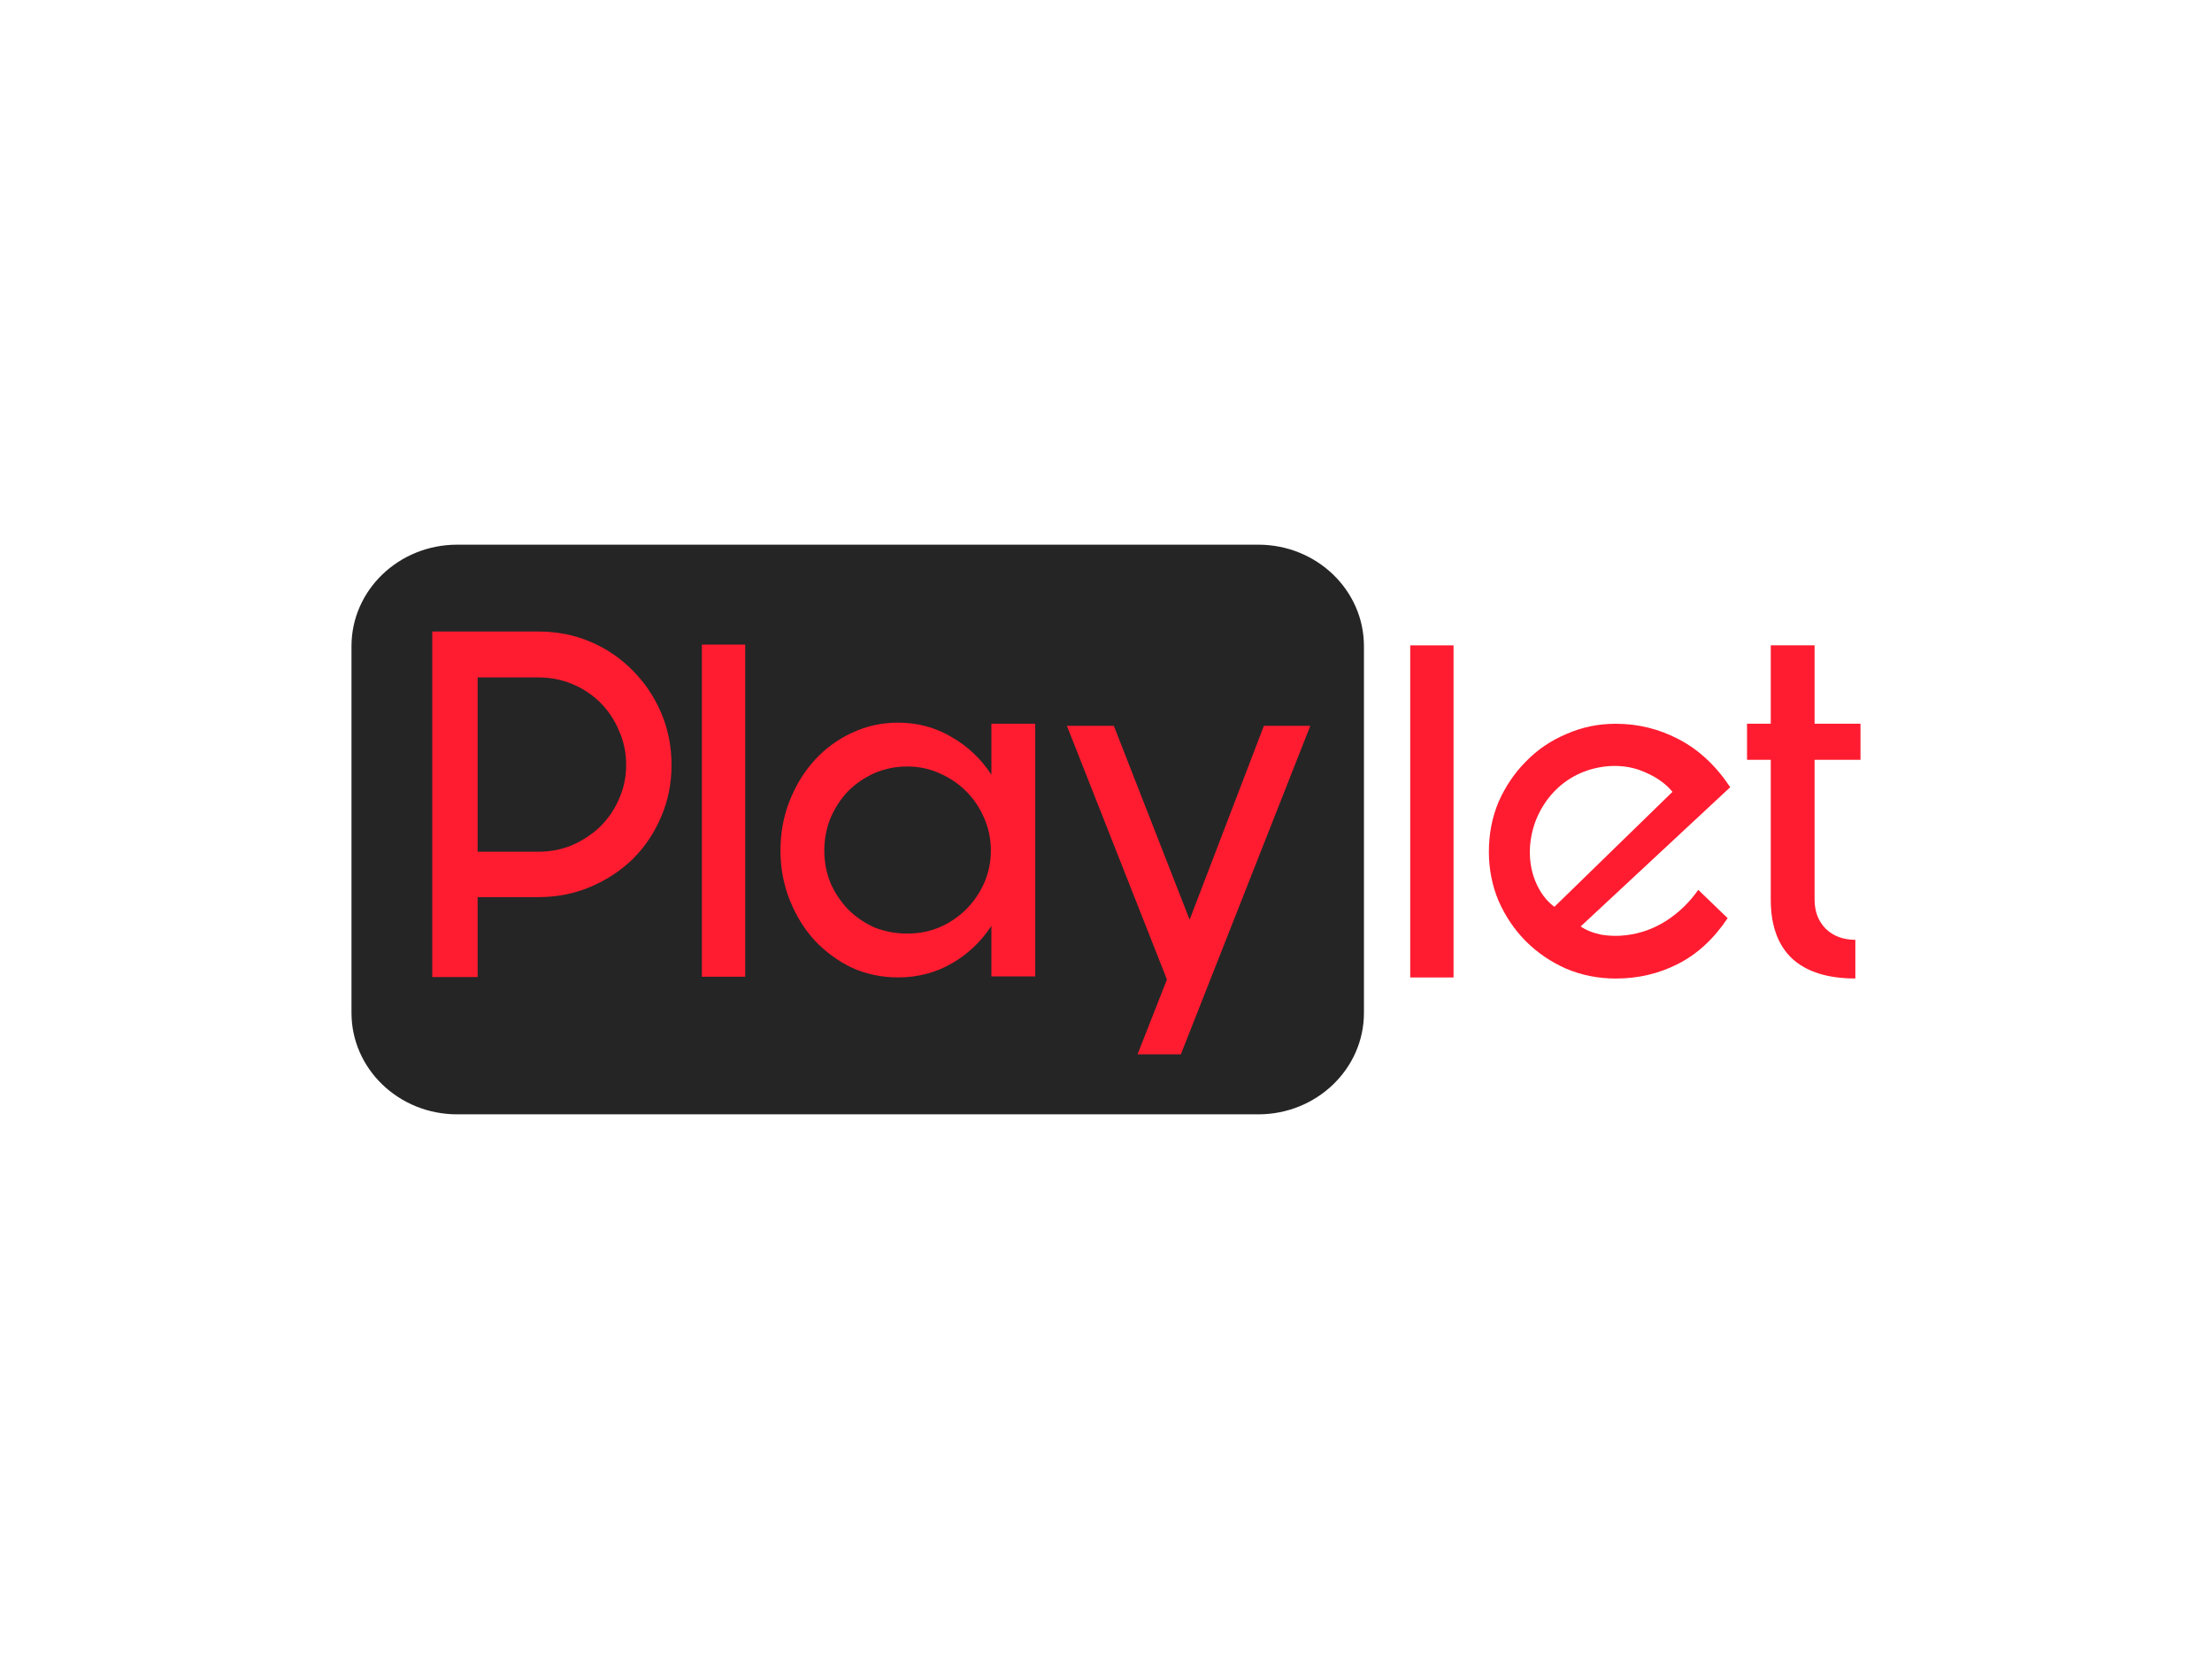
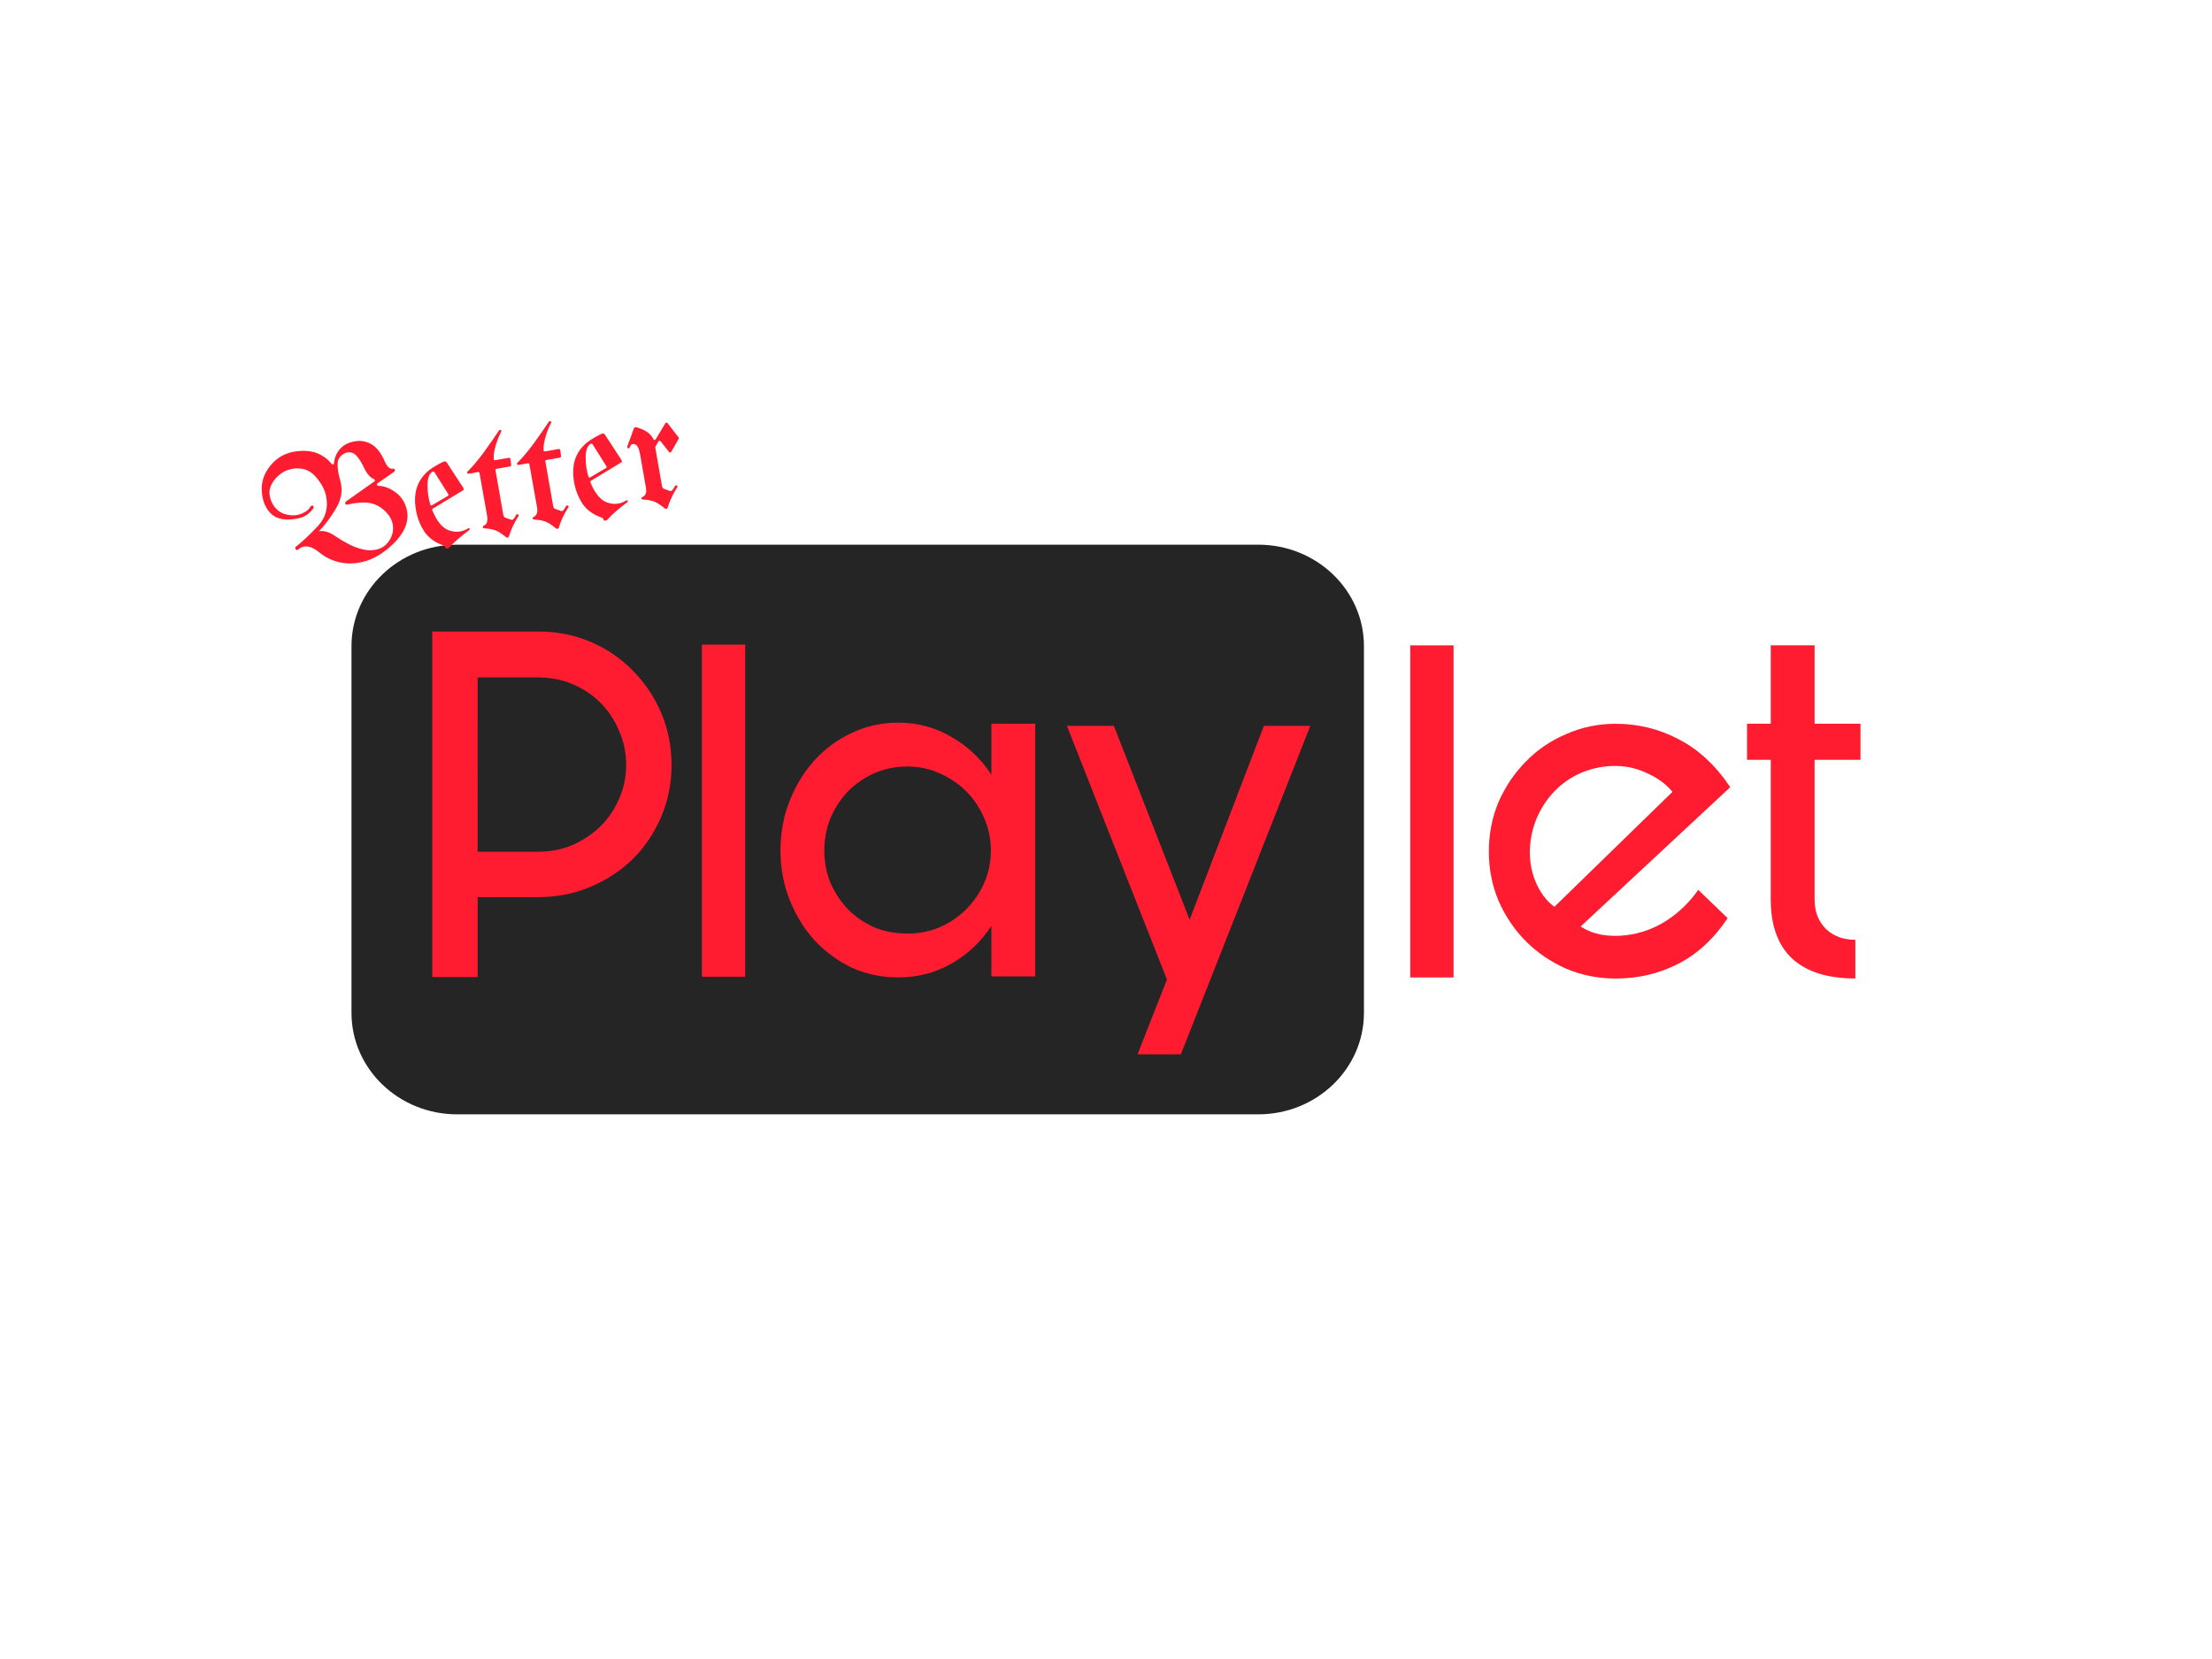
<svg xmlns="http://www.w3.org/2000/svg" width="540" height="405" viewBox="0 0 142.875 107.156">
  <rect width="65.395" height="36.795" x="22.703" y="35.181" rx="6.827" ry="6.555" style="fill:#242424;fill-opacity:.99;stroke:none;stroke-width:1.245;stroke-linejoin:round;stroke-dasharray:none" />
  <g style="white-space:pre;shape-inside:url(#rect418-2);display:inline;fill:#ff1c30;stroke-width:1.066;stroke-linejoin:round">
    <path d="M182.082 397.454v-50.027h15.38q4.033 0 7.542 1.494 3.51 1.493 6.123 4.18 2.613 2.614 4.107 6.124 1.493 3.509 1.493 7.54 0 3.958-1.493 7.468t-4.107 6.122q-2.613 2.539-6.123 4.032-3.51 1.494-7.541 1.494h-8.81v11.573zm6.57-18.144h8.81q2.614 0 4.929-.97 2.315-1.046 4.032-2.689 1.717-1.717 2.688-3.957 1.045-2.315 1.045-4.928 0-2.688-1.045-5.003-.97-2.314-2.688-4.032-1.717-1.717-4.032-2.688-2.315-.97-4.928-.97h-8.81z" aria-label="P" transform="translate(-53.311 -114.204)scale(.44612)" />
  </g>
  <g style="white-space:pre;shape-inside:url(#rect418-2-8);display:inline;fill:#ff1c30;stroke-width:1.066;stroke-linejoin:round">
    <path d="M189.922 349.369v48.085h-6.272v-48.085z" aria-label="l" transform="translate(-36.595 -114.225)scale(.44612)" />
  </g>
  <g style="white-space:pre;shape-inside:url(#rect418-2-53);display:inline;fill:#ff1c30;stroke-width:1.066;stroke-linejoin:round">
    <path d="M216.354 388.867q-3.062 4.555-7.243 6.646-4.107 2.09-8.96 2.09-3.808 0-7.168-1.418-3.36-1.494-5.824-3.958t-3.957-5.824q-1.42-3.36-1.42-7.168 0-3.882 1.42-7.242 1.493-3.36 3.957-5.824 2.464-2.54 5.824-3.958 3.36-1.493 7.168-1.493 4.853 0 9.11 2.24 4.33 2.24 7.466 6.944l-21.653 20.16q1.194.821 2.986 1.195 1.792.298 3.584.074 3.136-.373 5.824-2.09 2.763-1.792 4.63-4.48zm-28.598-10.602q-.224 2.837.747 5.226.97 2.39 2.763 3.734l17.098-16.651q-1.418-1.717-3.808-2.763-2.39-1.12-5.226-.97-2.315.149-4.331 1.045t-3.584 2.464q-1.493 1.493-2.464 3.51-.97 2.015-1.195 4.405" aria-label="e" transform="translate(15.071 -114.175)scale(.44612)" />
  </g>
  <g style="white-space:pre;shape-inside:url(#rect418-2-6);display:inline;fill:#ff1c30;stroke-width:1.066;stroke-linejoin:round">
    <path d="M180.215 360.718h3.435v-11.35h6.346v11.35h6.646v5.227h-6.646v20.234q0 2.614 1.643 4.256 1.643 1.568 4.256 1.568v5.6q-6.048 0-9.184-2.912-3.061-2.912-3.061-8.512v-20.234h-3.435z" aria-label="t" transform="translate(32.445 -114.178)scale(.44612)" />
  </g>
  <g style="white-space:pre;shape-inside:url(#rect418-2-5);display:inline;fill:#ff1c30;stroke-width:1.066;stroke-linejoin:round">
    <path d="M189.922 349.369v48.085h-6.272v-48.085z" aria-label="l" transform="translate(9.158 -114.176)scale(.44612)" />
  </g>
  <g style="white-space:pre;shape-inside:url(#rect418-2-1);display:inline;fill:#ff1c30;stroke-width:1.066;stroke-linejoin:round">
    <path d="M181.858 379.235q0-3.882 1.344-7.242t3.584-5.824q2.314-2.54 5.376-3.958 3.136-1.493 6.72-1.493 4.256 0 7.765 2.09 3.51 2.017 5.75 5.451v-7.392h6.346v36.587h-6.347v-7.317q-2.24 3.434-5.75 5.45-3.508 2.016-7.764 2.016-3.584 0-6.72-1.418-3.062-1.494-5.376-3.958-2.24-2.464-3.584-5.824t-1.344-7.168m6.346 0q0 2.464.896 4.704.97 2.166 2.539 3.808 1.643 1.643 3.808 2.614 2.24.896 4.779.896 2.464 0 4.629-.896 2.24-.971 3.883-2.614t2.613-3.808q.97-2.24.97-4.704t-.97-4.704-2.613-3.882-3.883-2.614q-2.165-.97-4.63-.97-2.538 0-4.778.97-2.165.97-3.808 2.614-1.568 1.642-2.539 3.882-.896 2.24-.896 4.704" aria-label="a" transform="translate(-30.719 -114.247)scale(.44612)" />
  </g>
  <g style="white-space:pre;shape-inside:url(#rect418-2-3);display:inline;fill:#ff1c30;stroke-width:1.066;stroke-linejoin:round">
    <path d="m186.562 360.867 10.976 28.075 10.752-28.075h6.72l-18.742 47.563h-6.272l4.256-10.827-14.485-36.736z" aria-label="y" transform="translate(-11.286 -114.11)scale(.44612)" />
  </g>
+   <path d="M387 -286Q378 -281 368.5 -276.5Q359 -272 352 -269Q346 -266 342 -266Q320 -266 320 -289Q320 -301 331 -308Q489 -395 651.5 -519.0Q814 -643 813 -857Q812 -991 723.0 -1133.0Q634 -1275 453 -1275Q330 -1275 225.0 -1188.5Q120 -1102 120 -995Q120 -884 184.0 -801.0Q248 -718 389 -697Q502 -694 571 -744Q580 -751 592.5 -765.5Q605 -780 617 -780Q632 -780 636.0 -767.0Q640 -754 631 -745Q608 -720 566 -694Q500 -652 415 -652Q188 -649 101.0 -763.5Q14 -878 31.0 -1058.0Q48 -1238 195.5 -1364.0Q343 -1490 536 -1482Q701 -1475 800.0 -1411.0Q899 -1347 951 -1250Q956 -1239 967 -1241Q979 -1241 981 -1253Q1009 -1354 1086.5 -1416.0Q1164 -1478 1284 -1478Q1399 -1478 1485.0 -1404.5Q1571 -1331 1610 -1166Q1639 -1057 1691 -1059Q1712 -1059 1715.5 -1042.5Q1719 -1026 1699 -1016L1473 -911Q1462 -905 1464 -894Q1465 -883 1477 -880Q1596 -853 1686.5 -750.5Q1777 -648 1777 -501Q1773 -270 1473 -93Q1308 3 1155.0 20.0Q1002 37 867 -10Q713 -64 603.5 -191.5Q494 -319 387 -286ZM1049 -758 1439 -942Q1448 -949 1448 -956Q1448 -966 1440 -971Q1372 -1011 1338 -1144Q1311 -1242 1270.0 -1303.0Q1229 -1364 1150 -1356Q1044 -1332 1025.5 -1242.0Q1007 -1152 1020 -1037Q1042 -852 916.0 -702.5Q790 -553 649 -449Q739 -450 836 -357Q904 -290 977.5 -233.0Q1051 -176 1133 -138Q1236 -89 1339.0 -100.5Q1442 -112 1516 -208Q1570 -278 1571.5 -371.5Q1573 -465 1501.5 -560.0Q1430 -655 1323.5 -690.0Q1217 -725 1058 -715Q1036 -714 1032.5 -731.5Q1029 -749 1049 -758ZM2170 28Q2168 4 2144.5 -8.0Q2121 -20 2105 -32Q1990 -110 1942.5 -222.5Q1895 -335 1889 -461Q1877 -746 2043 -895Q2102 -948 2179.0 -981.5Q2256 -1015 2337 -1036Q2362 -1041 2374 -1011L2518 -673Q2528 -646 2511 -639H2509L2099 -480Q2087 -474 2089 -461Q2138 -239 2253.0 -176.5Q2368 -114 2482 -158Q2502 -167 2507.5 -155.0Q2513 -143 2500 -137Q2419 -96 2345.5 -53.0Q2272 -10 2214 37Q2205 43 2187.5 41.0Q2170 39 2170 28ZM2077 -537Q2078 -529 2084.0 -524.5Q2090 -520 2099 -524L2312 -604Q2327 -610 2321 -625L2199 -924Q2190 -946 2163 -930Q2105 -896 2084.0 -775.0Q2063 -654 2077 -537ZM2954 -815 2953 -255Q2953 -224 2968 -214L3040 -173Q3061 -155 3110 -221Q3119 -234 3134.5 -225.0Q3150 -216 3136 -201Q3029 -84 2975 29Q2958 50 2938 29Q2882 -37 2834.0 -70.0Q2786 -103 2691 -126Q2675 -129 2674.0 -141.0Q2673 -153 2686 -158Q2753 -174 2752 -273L2751 -814Q2752 -832 2736 -832H2618Q2604 -832 2600 -843Q2596 -854 2609 -862Q2729 -947 2853.5 -1067.0Q2978 -1187 3080 -1295Q3093 -1309 3105.5 -1300.5Q3118 -1292 3106 -1276Q3060 -1219 3013.5 -1128.0Q2967 -1037 2957 -962Q2955 -952 2958 -947Q2964 -941 2972 -941H3145Q3152 -941 3157 -936Q3162 -929 3162 -923L3158 -848Q3156 -832 3141 -832H2968Q2954 -832 2954 -815ZM3587 -815 3586 -255Q3586 -224 3601 -214L3673 -173Q3694 -155 3743 -221Q3752 -234 3767.5 -225.0Q3783 -216 3769 -201Q3662 -84 3608 29Q3591 50 3571 29Q3515 -37 3467.0 -70.0Q3419 -103 3324 -126Q3308 -129 3307.0 -141.0Q3306 -153 3319 -158Q3386 -174 3385 -273L3384 -814Q3385 -832 3369 -832H3251Q3237 -832 3233 -843Q3229 -854 3242 -862Q3362 -947 3486.5 -1067.0Q3611 -1187 3713 -1295Q3726 -1309 3738.5 -1300.5Q3751 -1292 3739 -1276Q3693 -1219 3646.5 -1128.0Q3600 -1037 3590 -962Q3588 -952 3591 -947Q3597 -941 3605 -941H3778Q3785 -941 3790 -936Q3795 -929 3795 -923L3791 -848Q3789 -832 3774 -832H3601Q3587 -832 3587 -815ZM4177 28Q4175 4 4151.5 -8.0Q4128 -20 4112 -32Q3997 -110 3949.5 -222.5Q3902 -335 3896 -461Q3884 -746 4050 -895Q4109 -948 4186.0 -981.5Q4263 -1015 4344 -1036Q4369 -1041 4381 -1011L4525 -673Q4535 -646 4518 -639H4516L4106 -480Q4094 -474 4096 -461Q4145 -239 4260.0 -176.5Q4375 -114 4489 -158Q4509 -167 4514.5 -155.0Q4520 -143 4507 -137Q4426 -96 4352.5 -53.0Q4279 -10 4221 37Q4212 43 4194.5 41.0Q4177 39 4177 28ZM4084 -537Q4085 -529 4091.0 -524.5Q4097 -520 4106 -524L4319 -604Q4334 -610 4328 -625L4206 -924Q4197 -946 4170 -930Q4112 -896 4091.0 -775.0Q4070 -654 4084 -537ZM4970 -750 4969 -265Q4969 -233 4985 -224L5057 -182Q5080 -168 5127 -231Q5137 -244 5152.0 -236.5Q5167 -229 5152 -211Q5047 -94 4991 19Q4974 42 4954 19Q4898 -46 4849.5 -80.0Q4801 -114 4707 -136Q4689 -141 4689.0 -152.0Q4689 -163 4702 -168Q4769 -179 4768 -283V-706Q4768 -808 4730 -831Q4686 -860 4658 -810Q4647 -789 4633.0 -800.0Q4619 -811 4634 -835Q4663 -881 4689.5 -929.0Q4716 -977 4744 -1025Q4761 -1055 4789 -1036Q4936 -965 4965 -856Q4968 -846 4977.0 -843.5Q4986 -841 4993 -850L5147 -1027Q5153 -1033 5161.0 -1032.5Q5169 -1032 5174 -1024L5279 -823Q5283 -814 5277 -806L5157 -662Q5150 -655 5141.5 -656.0Q5133 -657 5130 -665L5049 -815Q5045 -821 5036.5 -822.5Q5028 -824 5021 -817L4974 -760Q4970 -756 4970 -750Z" aria-label="Better" style="fill:#ff1c30" transform="translate(17.703 37.181)rotate(-10)scale(0.005168)" />
</svg>
